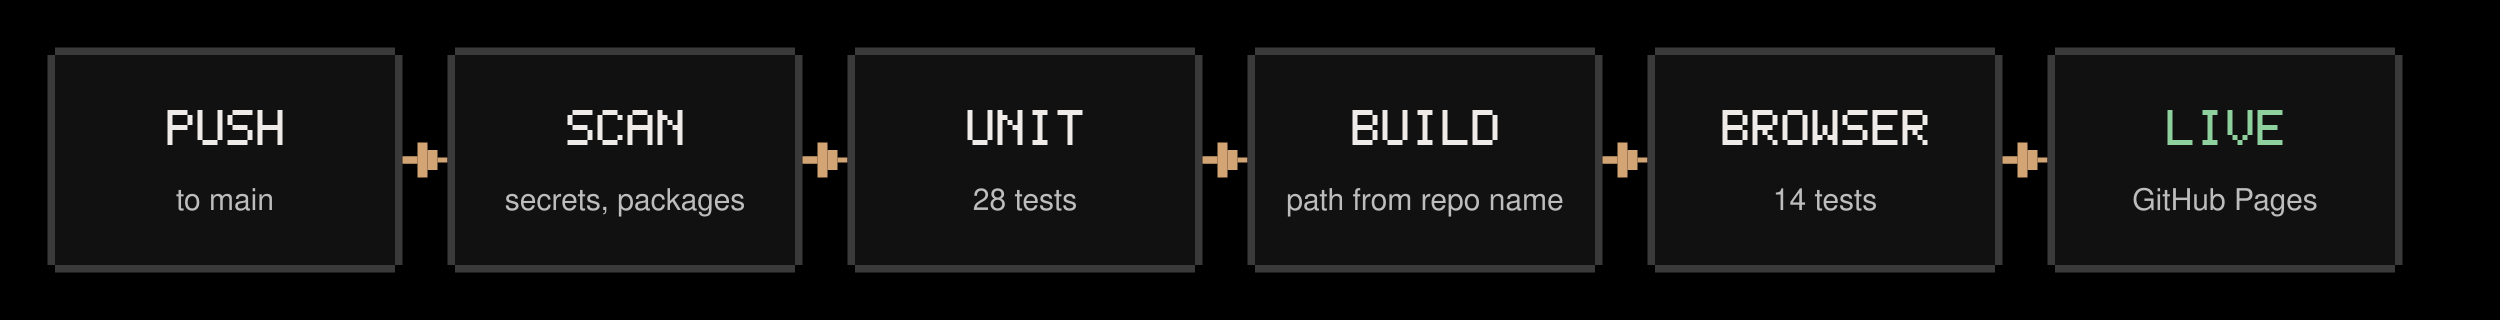
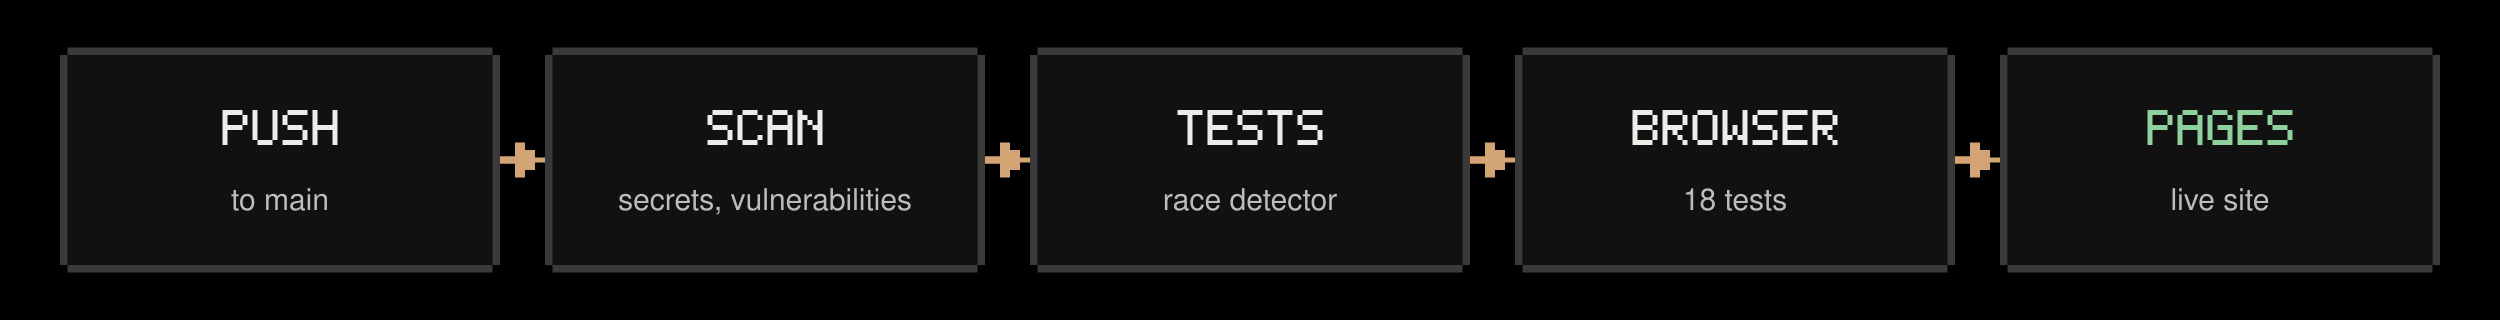
- <svg xmlns="http://www.w3.org/2000/svg" viewBox="0 0 1000 128" width="1000" height="128" role="img" aria-label="Every push to main: scan, unit tests, build, browser tests, then publish. A failure at any step leaves the live site as it was.">
+ <svg xmlns="http://www.w3.org/2000/svg" viewBox="0 0 1000 128" width="1000" height="128" role="img" aria-label="Every push to main: scan for secrets and vulnerabilities, tests under the race detector, browser tests, then publish the Pages build.">
  <style>
.flow { stroke-dasharray: 8 8; animation: flow 1s linear infinite; }
@keyframes flow { to { stroke-dashoffset: -16; } }
- @keyframes s0 { 0%, 16.657% { opacity: 1; } 16.667%, 100% { opacity: 0; } }
+ @keyframes s0 { 0%, 19.99% { opacity: 1; } 20%, 100% { opacity: 0; } }
.s0 { animation: s0 9s infinite; opacity: 0; }
- @keyframes s1 { 0%, 16.657% { opacity: 0; } 16.667%, 33.323% { opacity: 1; } 33.333%, 100% { opacity: 0; } }
+ @keyframes s1 { 0%, 19.99% { opacity: 0; } 20%, 39.99% { opacity: 1; } 40%, 100% { opacity: 0; } }
.s1 { animation: s1 9s infinite; opacity: 0; }
- @keyframes s2 { 0%, 33.323% { opacity: 0; } 33.333%, 49.99% { opacity: 1; } 50%, 100% { opacity: 0; } }
+ @keyframes s2 { 0%, 39.99% { opacity: 0; } 40%, 59.99% { opacity: 1; } 60%, 100% { opacity: 0; } }
.s2 { animation: s2 9s infinite; opacity: 0; }
- @keyframes s3 { 0%, 49.99% { opacity: 0; } 50%, 66.657% { opacity: 1; } 66.667%, 100% { opacity: 0; } }
+ @keyframes s3 { 0%, 59.99% { opacity: 0; } 60%, 79.99% { opacity: 1; } 80%, 100% { opacity: 0; } }
.s3 { animation: s3 9s infinite; opacity: 0; }
- @keyframes s4 { 0%, 66.657% { opacity: 0; } 66.667%, 83.323% { opacity: 1; } 83.333%, 100% { opacity: 0; } }
+ @keyframes s4 { 0%, 79.99% { opacity: 0; } 80%, 99.99% { opacity: 1; } 100%, 100% { opacity: 0; } }
.s4 { animation: s4 9s infinite; opacity: 0; }
- @keyframes s5 { 0%, 83.323% { opacity: 0; } 83.333%, 99.99% { opacity: 1; } 100%, 100% { opacity: 0; } }
- .s5 { animation: s5 9s infinite; opacity: 0; }

@media (prefers-reduced-motion: reduce) { * { animation: none !important; } }
</style>
  <rect width="1000" height="128" fill="#000000" />
  <g>
-     <rect x="22" y="22" width="136" height="84" fill="#111111" />
-     <rect x="22" y="19" width="136" height="3" fill="#3a3a3a" />
-     <rect x="22" y="106" width="136" height="3" fill="#3a3a3a" />
-     <rect x="19" y="22" width="3" height="84" fill="#3a3a3a" />
-     <rect x="158" y="22" width="3" height="84" fill="#3a3a3a" />
+     <rect x="27" y="22" width="170" height="84" fill="#111111" />
+     <rect x="27" y="19" width="170" height="3" fill="#3a3a3a" />
+     <rect x="27" y="106" width="170" height="3" fill="#3a3a3a" />
+     <rect x="24" y="22" width="3" height="84" fill="#3a3a3a" />
+     <rect x="197" y="22" width="3" height="84" fill="#3a3a3a" />
  </g>
  <g class="s0">
-     <rect x="22" y="22" width="136" height="84" fill="#1a1a1a" />
-     <rect x="22" y="19" width="136" height="3" fill="#d4a574" />
-     <rect x="22" y="106" width="136" height="3" fill="#d4a574" />
-     <rect x="19" y="22" width="3" height="84" fill="#d4a574" />
-     <rect x="158" y="22" width="3" height="84" fill="#d4a574" />
+     <rect x="27" y="22" width="170" height="84" fill="#1a1a1a" />
+     <rect x="27" y="19" width="170" height="3" fill="#d4a574" />
+     <rect x="27" y="106" width="170" height="3" fill="#d4a574" />
+     <rect x="24" y="22" width="3" height="84" fill="#d4a574" />
+     <rect x="197" y="22" width="3" height="84" fill="#d4a574" />
  </g>
-   <path fill="#efebe9" d="M67 44h2v2h-2zM69 44h2v2h-2zM71 44h2v2h-2zM73 44h2v2h-2zM67 46h2v2h-2zM75 46h2v2h-2zM67 48h2v2h-2zM75 48h2v2h-2zM67 50h2v2h-2zM69 50h2v2h-2zM71 50h2v2h-2zM73 50h2v2h-2zM67 52h2v2h-2zM67 54h2v2h-2zM67 56h2v2h-2zM79 44h2v2h-2zM87 44h2v2h-2zM79 46h2v2h-2zM87 46h2v2h-2zM79 48h2v2h-2zM87 48h2v2h-2zM79 50h2v2h-2zM87 50h2v2h-2zM79 52h2v2h-2zM87 52h2v2h-2zM79 54h2v2h-2zM87 54h2v2h-2zM81 56h2v2h-2zM83 56h2v2h-2zM85 56h2v2h-2zM93 44h2v2h-2zM95 44h2v2h-2zM97 44h2v2h-2zM99 44h2v2h-2zM91 46h2v2h-2zM91 48h2v2h-2zM93 50h2v2h-2zM95 50h2v2h-2zM97 50h2v2h-2zM99 52h2v2h-2zM99 54h2v2h-2zM91 56h2v2h-2zM93 56h2v2h-2zM95 56h2v2h-2zM97 56h2v2h-2zM103 44h2v2h-2zM111 44h2v2h-2zM103 46h2v2h-2zM111 46h2v2h-2zM103 48h2v2h-2zM111 48h2v2h-2zM103 50h2v2h-2zM105 50h2v2h-2zM107 50h2v2h-2zM109 50h2v2h-2zM111 50h2v2h-2zM103 52h2v2h-2zM111 52h2v2h-2zM103 54h2v2h-2zM111 54h2v2h-2zM103 56h2v2h-2zM111 56h2v2h-2z" />
-   <text x="90.0" y="84" font-family="-apple-system, BlinkMacSystemFont, 'Segoe UI', Helvetica, Arial, sans-serif" font-size="12" font-weight="400" fill="#bdbdbd" text-anchor="middle">to main</text>
-   <line class="flow" x1="161" y1="64" x2="167" y2="64" stroke="#d4a574" stroke-width="3" />
+   <path fill="#efebe9" d="M89 44h2v2h-2zM91 44h2v2h-2zM93 44h2v2h-2zM95 44h2v2h-2zM89 46h2v2h-2zM97 46h2v2h-2zM89 48h2v2h-2zM97 48h2v2h-2zM89 50h2v2h-2zM91 50h2v2h-2zM93 50h2v2h-2zM95 50h2v2h-2zM89 52h2v2h-2zM89 54h2v2h-2zM89 56h2v2h-2zM101 44h2v2h-2zM109 44h2v2h-2zM101 46h2v2h-2zM109 46h2v2h-2zM101 48h2v2h-2zM109 48h2v2h-2zM101 50h2v2h-2zM109 50h2v2h-2zM101 52h2v2h-2zM109 52h2v2h-2zM101 54h2v2h-2zM109 54h2v2h-2zM103 56h2v2h-2zM105 56h2v2h-2zM107 56h2v2h-2zM115 44h2v2h-2zM117 44h2v2h-2zM119 44h2v2h-2zM121 44h2v2h-2zM113 46h2v2h-2zM113 48h2v2h-2zM115 50h2v2h-2zM117 50h2v2h-2zM119 50h2v2h-2zM121 52h2v2h-2zM121 54h2v2h-2zM113 56h2v2h-2zM115 56h2v2h-2zM117 56h2v2h-2zM119 56h2v2h-2zM125 44h2v2h-2zM133 44h2v2h-2zM125 46h2v2h-2zM133 46h2v2h-2zM125 48h2v2h-2zM133 48h2v2h-2zM125 50h2v2h-2zM127 50h2v2h-2zM129 50h2v2h-2zM131 50h2v2h-2zM133 50h2v2h-2zM125 52h2v2h-2zM133 52h2v2h-2zM125 54h2v2h-2zM133 54h2v2h-2zM125 56h2v2h-2zM133 56h2v2h-2z" />
+   <text x="112.0" y="84" font-family="-apple-system, BlinkMacSystemFont, 'Segoe UI', Helvetica, Arial, sans-serif" font-size="12" font-weight="400" fill="#bdbdbd" text-anchor="middle">to main</text>
+   <line class="flow" x1="200" y1="64" x2="206" y2="64" stroke="#d4a574" stroke-width="3" />
  <g fill="#d4a574">
-     <rect x="167" y="57.0" width="4" height="14" />
-     <rect x="171" y="60.0" width="4" height="8" />
-     <rect x="175" y="63.0" width="4" height="2" />
+     <rect x="206" y="57.0" width="4" height="14" />
+     <rect x="210" y="60.0" width="4" height="8" />
+     <rect x="214" y="63.0" width="4" height="2" />
  </g>
  <g>
-     <rect x="182" y="22" width="136" height="84" fill="#111111" />
-     <rect x="182" y="19" width="136" height="3" fill="#3a3a3a" />
-     <rect x="182" y="106" width="136" height="3" fill="#3a3a3a" />
-     <rect x="179" y="22" width="3" height="84" fill="#3a3a3a" />
-     <rect x="318" y="22" width="3" height="84" fill="#3a3a3a" />
+     <rect x="221" y="22" width="170" height="84" fill="#111111" />
+     <rect x="221" y="19" width="170" height="3" fill="#3a3a3a" />
+     <rect x="221" y="106" width="170" height="3" fill="#3a3a3a" />
+     <rect x="218" y="22" width="3" height="84" fill="#3a3a3a" />
+     <rect x="391" y="22" width="3" height="84" fill="#3a3a3a" />
  </g>
  <g class="s1">
-     <rect x="182" y="22" width="136" height="84" fill="#1a1a1a" />
-     <rect x="182" y="19" width="136" height="3" fill="#d4a574" />
-     <rect x="182" y="106" width="136" height="3" fill="#d4a574" />
-     <rect x="179" y="22" width="3" height="84" fill="#d4a574" />
-     <rect x="318" y="22" width="3" height="84" fill="#d4a574" />
+     <rect x="221" y="22" width="170" height="84" fill="#1a1a1a" />
+     <rect x="221" y="19" width="170" height="3" fill="#d4a574" />
+     <rect x="221" y="106" width="170" height="3" fill="#d4a574" />
+     <rect x="218" y="22" width="3" height="84" fill="#d4a574" />
+     <rect x="391" y="22" width="3" height="84" fill="#d4a574" />
  </g>
-   <path fill="#efebe9" d="M229 44h2v2h-2zM231 44h2v2h-2zM233 44h2v2h-2zM235 44h2v2h-2zM227 46h2v2h-2zM227 48h2v2h-2zM229 50h2v2h-2zM231 50h2v2h-2zM233 50h2v2h-2zM235 52h2v2h-2zM235 54h2v2h-2zM227 56h2v2h-2zM229 56h2v2h-2zM231 56h2v2h-2zM233 56h2v2h-2zM241 44h2v2h-2zM243 44h2v2h-2zM245 44h2v2h-2zM239 46h2v2h-2zM247 46h2v2h-2zM239 48h2v2h-2zM239 50h2v2h-2zM239 52h2v2h-2zM239 54h2v2h-2zM247 54h2v2h-2zM241 56h2v2h-2zM243 56h2v2h-2zM245 56h2v2h-2zM253 44h2v2h-2zM255 44h2v2h-2zM257 44h2v2h-2zM251 46h2v2h-2zM259 46h2v2h-2zM251 48h2v2h-2zM259 48h2v2h-2zM251 50h2v2h-2zM253 50h2v2h-2zM255 50h2v2h-2zM257 50h2v2h-2zM259 50h2v2h-2zM251 52h2v2h-2zM259 52h2v2h-2zM251 54h2v2h-2zM259 54h2v2h-2zM251 56h2v2h-2zM259 56h2v2h-2zM263 44h2v2h-2zM271 44h2v2h-2zM263 46h2v2h-2zM265 46h2v2h-2zM271 46h2v2h-2zM263 48h2v2h-2zM267 48h2v2h-2zM271 48h2v2h-2zM263 50h2v2h-2zM269 50h2v2h-2zM271 50h2v2h-2zM263 52h2v2h-2zM271 52h2v2h-2zM263 54h2v2h-2zM271 54h2v2h-2zM263 56h2v2h-2zM271 56h2v2h-2z" />
-   <text x="250.0" y="84" font-family="-apple-system, BlinkMacSystemFont, 'Segoe UI', Helvetica, Arial, sans-serif" font-size="12" font-weight="400" fill="#bdbdbd" text-anchor="middle">secrets, packages</text>
-   <line class="flow" x1="321" y1="64" x2="327" y2="64" stroke="#d4a574" stroke-width="3" />
+   <path fill="#efebe9" d="M285 44h2v2h-2zM287 44h2v2h-2zM289 44h2v2h-2zM291 44h2v2h-2zM283 46h2v2h-2zM283 48h2v2h-2zM285 50h2v2h-2zM287 50h2v2h-2zM289 50h2v2h-2zM291 52h2v2h-2zM291 54h2v2h-2zM283 56h2v2h-2zM285 56h2v2h-2zM287 56h2v2h-2zM289 56h2v2h-2zM297 44h2v2h-2zM299 44h2v2h-2zM301 44h2v2h-2zM295 46h2v2h-2zM303 46h2v2h-2zM295 48h2v2h-2zM295 50h2v2h-2zM295 52h2v2h-2zM295 54h2v2h-2zM303 54h2v2h-2zM297 56h2v2h-2zM299 56h2v2h-2zM301 56h2v2h-2zM309 44h2v2h-2zM311 44h2v2h-2zM313 44h2v2h-2zM307 46h2v2h-2zM315 46h2v2h-2zM307 48h2v2h-2zM315 48h2v2h-2zM307 50h2v2h-2zM309 50h2v2h-2zM311 50h2v2h-2zM313 50h2v2h-2zM315 50h2v2h-2zM307 52h2v2h-2zM315 52h2v2h-2zM307 54h2v2h-2zM315 54h2v2h-2zM307 56h2v2h-2zM315 56h2v2h-2zM319 44h2v2h-2zM327 44h2v2h-2zM319 46h2v2h-2zM321 46h2v2h-2zM327 46h2v2h-2zM319 48h2v2h-2zM323 48h2v2h-2zM327 48h2v2h-2zM319 50h2v2h-2zM325 50h2v2h-2zM327 50h2v2h-2zM319 52h2v2h-2zM327 52h2v2h-2zM319 54h2v2h-2zM327 54h2v2h-2zM319 56h2v2h-2zM327 56h2v2h-2z" />
+   <text x="306.0" y="84" font-family="-apple-system, BlinkMacSystemFont, 'Segoe UI', Helvetica, Arial, sans-serif" font-size="12" font-weight="400" fill="#bdbdbd" text-anchor="middle">secrets, vulnerabilities</text>
+   <line class="flow" x1="394" y1="64" x2="400" y2="64" stroke="#d4a574" stroke-width="3" />
  <g fill="#d4a574">
-     <rect x="327" y="57.0" width="4" height="14" />
-     <rect x="331" y="60.0" width="4" height="8" />
-     <rect x="335" y="63.0" width="4" height="2" />
+     <rect x="400" y="57.0" width="4" height="14" />
+     <rect x="404" y="60.0" width="4" height="8" />
+     <rect x="408" y="63.0" width="4" height="2" />
  </g>
  <g>
-     <rect x="342" y="22" width="136" height="84" fill="#111111" />
-     <rect x="342" y="19" width="136" height="3" fill="#3a3a3a" />
-     <rect x="342" y="106" width="136" height="3" fill="#3a3a3a" />
-     <rect x="339" y="22" width="3" height="84" fill="#3a3a3a" />
-     <rect x="478" y="22" width="3" height="84" fill="#3a3a3a" />
+     <rect x="415" y="22" width="170" height="84" fill="#111111" />
+     <rect x="415" y="19" width="170" height="3" fill="#3a3a3a" />
+     <rect x="415" y="106" width="170" height="3" fill="#3a3a3a" />
+     <rect x="412" y="22" width="3" height="84" fill="#3a3a3a" />
+     <rect x="585" y="22" width="3" height="84" fill="#3a3a3a" />
  </g>
  <g class="s2">
-     <rect x="342" y="22" width="136" height="84" fill="#1a1a1a" />
-     <rect x="342" y="19" width="136" height="3" fill="#d4a574" />
-     <rect x="342" y="106" width="136" height="3" fill="#d4a574" />
-     <rect x="339" y="22" width="3" height="84" fill="#d4a574" />
-     <rect x="478" y="22" width="3" height="84" fill="#d4a574" />
+     <rect x="415" y="22" width="170" height="84" fill="#1a1a1a" />
+     <rect x="415" y="19" width="170" height="3" fill="#d4a574" />
+     <rect x="415" y="106" width="170" height="3" fill="#d4a574" />
+     <rect x="412" y="22" width="3" height="84" fill="#d4a574" />
+     <rect x="585" y="22" width="3" height="84" fill="#d4a574" />
  </g>
-   <path fill="#efebe9" d="M387 44h2v2h-2zM395 44h2v2h-2zM387 46h2v2h-2zM395 46h2v2h-2zM387 48h2v2h-2zM395 48h2v2h-2zM387 50h2v2h-2zM395 50h2v2h-2zM387 52h2v2h-2zM395 52h2v2h-2zM387 54h2v2h-2zM395 54h2v2h-2zM389 56h2v2h-2zM391 56h2v2h-2zM393 56h2v2h-2zM399 44h2v2h-2zM407 44h2v2h-2zM399 46h2v2h-2zM401 46h2v2h-2zM407 46h2v2h-2zM399 48h2v2h-2zM403 48h2v2h-2zM407 48h2v2h-2zM399 50h2v2h-2zM405 50h2v2h-2zM407 50h2v2h-2zM399 52h2v2h-2zM407 52h2v2h-2zM399 54h2v2h-2zM407 54h2v2h-2zM399 56h2v2h-2zM407 56h2v2h-2zM413 44h2v2h-2zM415 44h2v2h-2zM417 44h2v2h-2zM415 46h2v2h-2zM415 48h2v2h-2zM415 50h2v2h-2zM415 52h2v2h-2zM415 54h2v2h-2zM413 56h2v2h-2zM415 56h2v2h-2zM417 56h2v2h-2zM423 44h2v2h-2zM425 44h2v2h-2zM427 44h2v2h-2zM429 44h2v2h-2zM431 44h2v2h-2zM427 46h2v2h-2zM427 48h2v2h-2zM427 50h2v2h-2zM427 52h2v2h-2zM427 54h2v2h-2zM427 56h2v2h-2z" />
-   <text x="410.0" y="84" font-family="-apple-system, BlinkMacSystemFont, 'Segoe UI', Helvetica, Arial, sans-serif" font-size="12" font-weight="400" fill="#bdbdbd" text-anchor="middle">28 tests</text>
-   <line class="flow" x1="481" y1="64" x2="487" y2="64" stroke="#d4a574" stroke-width="3" />
+   <path fill="#efebe9" d="M471 44h2v2h-2zM473 44h2v2h-2zM475 44h2v2h-2zM477 44h2v2h-2zM479 44h2v2h-2zM475 46h2v2h-2zM475 48h2v2h-2zM475 50h2v2h-2zM475 52h2v2h-2zM475 54h2v2h-2zM475 56h2v2h-2zM483 44h2v2h-2zM485 44h2v2h-2zM487 44h2v2h-2zM489 44h2v2h-2zM491 44h2v2h-2zM483 46h2v2h-2zM483 48h2v2h-2zM483 50h2v2h-2zM485 50h2v2h-2zM487 50h2v2h-2zM489 50h2v2h-2zM483 52h2v2h-2zM483 54h2v2h-2zM483 56h2v2h-2zM485 56h2v2h-2zM487 56h2v2h-2zM489 56h2v2h-2zM491 56h2v2h-2zM497 44h2v2h-2zM499 44h2v2h-2zM501 44h2v2h-2zM503 44h2v2h-2zM495 46h2v2h-2zM495 48h2v2h-2zM497 50h2v2h-2zM499 50h2v2h-2zM501 50h2v2h-2zM503 52h2v2h-2zM503 54h2v2h-2zM495 56h2v2h-2zM497 56h2v2h-2zM499 56h2v2h-2zM501 56h2v2h-2zM507 44h2v2h-2zM509 44h2v2h-2zM511 44h2v2h-2zM513 44h2v2h-2zM515 44h2v2h-2zM511 46h2v2h-2zM511 48h2v2h-2zM511 50h2v2h-2zM511 52h2v2h-2zM511 54h2v2h-2zM511 56h2v2h-2zM521 44h2v2h-2zM523 44h2v2h-2zM525 44h2v2h-2zM527 44h2v2h-2zM519 46h2v2h-2zM519 48h2v2h-2zM521 50h2v2h-2zM523 50h2v2h-2zM525 50h2v2h-2zM527 52h2v2h-2zM527 54h2v2h-2zM519 56h2v2h-2zM521 56h2v2h-2zM523 56h2v2h-2zM525 56h2v2h-2z" />
+   <text x="500.0" y="84" font-family="-apple-system, BlinkMacSystemFont, 'Segoe UI', Helvetica, Arial, sans-serif" font-size="12" font-weight="400" fill="#bdbdbd" text-anchor="middle">race detector</text>
+   <line class="flow" x1="588" y1="64" x2="594" y2="64" stroke="#d4a574" stroke-width="3" />
  <g fill="#d4a574">
-     <rect x="487" y="57.0" width="4" height="14" />
-     <rect x="491" y="60.0" width="4" height="8" />
-     <rect x="495" y="63.0" width="4" height="2" />
+     <rect x="594" y="57.0" width="4" height="14" />
+     <rect x="598" y="60.0" width="4" height="8" />
+     <rect x="602" y="63.0" width="4" height="2" />
  </g>
  <g>
-     <rect x="502" y="22" width="136" height="84" fill="#111111" />
-     <rect x="502" y="19" width="136" height="3" fill="#3a3a3a" />
-     <rect x="502" y="106" width="136" height="3" fill="#3a3a3a" />
-     <rect x="499" y="22" width="3" height="84" fill="#3a3a3a" />
-     <rect x="638" y="22" width="3" height="84" fill="#3a3a3a" />
+     <rect x="609" y="22" width="170" height="84" fill="#111111" />
+     <rect x="609" y="19" width="170" height="3" fill="#3a3a3a" />
+     <rect x="609" y="106" width="170" height="3" fill="#3a3a3a" />
+     <rect x="606" y="22" width="3" height="84" fill="#3a3a3a" />
+     <rect x="779" y="22" width="3" height="84" fill="#3a3a3a" />
  </g>
  <g class="s3">
-     <rect x="502" y="22" width="136" height="84" fill="#1a1a1a" />
-     <rect x="502" y="19" width="136" height="3" fill="#d4a574" />
-     <rect x="502" y="106" width="136" height="3" fill="#d4a574" />
-     <rect x="499" y="22" width="3" height="84" fill="#d4a574" />
-     <rect x="638" y="22" width="3" height="84" fill="#d4a574" />
+     <rect x="609" y="22" width="170" height="84" fill="#1a1a1a" />
+     <rect x="609" y="19" width="170" height="3" fill="#d4a574" />
+     <rect x="609" y="106" width="170" height="3" fill="#d4a574" />
+     <rect x="606" y="22" width="3" height="84" fill="#d4a574" />
+     <rect x="779" y="22" width="3" height="84" fill="#d4a574" />
  </g>
-   <path fill="#efebe9" d="M541 44h2v2h-2zM543 44h2v2h-2zM545 44h2v2h-2zM547 44h2v2h-2zM541 46h2v2h-2zM549 46h2v2h-2zM541 48h2v2h-2zM549 48h2v2h-2zM541 50h2v2h-2zM543 50h2v2h-2zM545 50h2v2h-2zM547 50h2v2h-2zM541 52h2v2h-2zM549 52h2v2h-2zM541 54h2v2h-2zM549 54h2v2h-2zM541 56h2v2h-2zM543 56h2v2h-2zM545 56h2v2h-2zM547 56h2v2h-2zM553 44h2v2h-2zM561 44h2v2h-2zM553 46h2v2h-2zM561 46h2v2h-2zM553 48h2v2h-2zM561 48h2v2h-2zM553 50h2v2h-2zM561 50h2v2h-2zM553 52h2v2h-2zM561 52h2v2h-2zM553 54h2v2h-2zM561 54h2v2h-2zM555 56h2v2h-2zM557 56h2v2h-2zM559 56h2v2h-2zM567 44h2v2h-2zM569 44h2v2h-2zM571 44h2v2h-2zM569 46h2v2h-2zM569 48h2v2h-2zM569 50h2v2h-2zM569 52h2v2h-2zM569 54h2v2h-2zM567 56h2v2h-2zM569 56h2v2h-2zM571 56h2v2h-2zM577 44h2v2h-2zM577 46h2v2h-2zM577 48h2v2h-2zM577 50h2v2h-2zM577 52h2v2h-2zM577 54h2v2h-2zM577 56h2v2h-2zM579 56h2v2h-2zM581 56h2v2h-2zM583 56h2v2h-2zM585 56h2v2h-2zM589 44h2v2h-2zM591 44h2v2h-2zM593 44h2v2h-2zM595 44h2v2h-2zM589 46h2v2h-2zM597 46h2v2h-2zM589 48h2v2h-2zM597 48h2v2h-2zM589 50h2v2h-2zM597 50h2v2h-2zM589 52h2v2h-2zM597 52h2v2h-2zM589 54h2v2h-2zM597 54h2v2h-2zM589 56h2v2h-2zM591 56h2v2h-2zM593 56h2v2h-2zM595 56h2v2h-2z" />
-   <text x="570.0" y="84" font-family="-apple-system, BlinkMacSystemFont, 'Segoe UI', Helvetica, Arial, sans-serif" font-size="12" font-weight="400" fill="#bdbdbd" text-anchor="middle">path from repo name</text>
-   <line class="flow" x1="641" y1="64" x2="647" y2="64" stroke="#d4a574" stroke-width="3" />
+   <path fill="#efebe9" d="M653 44h2v2h-2zM655 44h2v2h-2zM657 44h2v2h-2zM659 44h2v2h-2zM653 46h2v2h-2zM661 46h2v2h-2zM653 48h2v2h-2zM661 48h2v2h-2zM653 50h2v2h-2zM655 50h2v2h-2zM657 50h2v2h-2zM659 50h2v2h-2zM653 52h2v2h-2zM661 52h2v2h-2zM653 54h2v2h-2zM661 54h2v2h-2zM653 56h2v2h-2zM655 56h2v2h-2zM657 56h2v2h-2zM659 56h2v2h-2zM665 44h2v2h-2zM667 44h2v2h-2zM669 44h2v2h-2zM671 44h2v2h-2zM665 46h2v2h-2zM673 46h2v2h-2zM665 48h2v2h-2zM673 48h2v2h-2zM665 50h2v2h-2zM667 50h2v2h-2zM669 50h2v2h-2zM671 50h2v2h-2zM665 52h2v2h-2zM669 52h2v2h-2zM665 54h2v2h-2zM671 54h2v2h-2zM665 56h2v2h-2zM673 56h2v2h-2zM679 44h2v2h-2zM681 44h2v2h-2zM683 44h2v2h-2zM677 46h2v2h-2zM685 46h2v2h-2zM677 48h2v2h-2zM685 48h2v2h-2zM677 50h2v2h-2zM685 50h2v2h-2zM677 52h2v2h-2zM685 52h2v2h-2zM677 54h2v2h-2zM685 54h2v2h-2zM679 56h2v2h-2zM681 56h2v2h-2zM683 56h2v2h-2zM689 44h2v2h-2zM697 44h2v2h-2zM689 46h2v2h-2zM697 46h2v2h-2zM689 48h2v2h-2zM697 48h2v2h-2zM689 50h2v2h-2zM693 50h2v2h-2zM697 50h2v2h-2zM689 52h2v2h-2zM693 52h2v2h-2zM697 52h2v2h-2zM689 54h2v2h-2zM691 54h2v2h-2zM695 54h2v2h-2zM697 54h2v2h-2zM689 56h2v2h-2zM697 56h2v2h-2zM703 44h2v2h-2zM705 44h2v2h-2zM707 44h2v2h-2zM709 44h2v2h-2zM701 46h2v2h-2zM701 48h2v2h-2zM703 50h2v2h-2zM705 50h2v2h-2zM707 50h2v2h-2zM709 52h2v2h-2zM709 54h2v2h-2zM701 56h2v2h-2zM703 56h2v2h-2zM705 56h2v2h-2zM707 56h2v2h-2zM713 44h2v2h-2zM715 44h2v2h-2zM717 44h2v2h-2zM719 44h2v2h-2zM721 44h2v2h-2zM713 46h2v2h-2zM713 48h2v2h-2zM713 50h2v2h-2zM715 50h2v2h-2zM717 50h2v2h-2zM719 50h2v2h-2zM713 52h2v2h-2zM713 54h2v2h-2zM713 56h2v2h-2zM715 56h2v2h-2zM717 56h2v2h-2zM719 56h2v2h-2zM721 56h2v2h-2zM725 44h2v2h-2zM727 44h2v2h-2zM729 44h2v2h-2zM731 44h2v2h-2zM725 46h2v2h-2zM733 46h2v2h-2zM725 48h2v2h-2zM733 48h2v2h-2zM725 50h2v2h-2zM727 50h2v2h-2zM729 50h2v2h-2zM731 50h2v2h-2zM725 52h2v2h-2zM729 52h2v2h-2zM725 54h2v2h-2zM731 54h2v2h-2zM725 56h2v2h-2zM733 56h2v2h-2z" />
+   <text x="694.0" y="84" font-family="-apple-system, BlinkMacSystemFont, 'Segoe UI', Helvetica, Arial, sans-serif" font-size="12" font-weight="400" fill="#bdbdbd" text-anchor="middle">18 tests</text>
+   <line class="flow" x1="782" y1="64" x2="788" y2="64" stroke="#d4a574" stroke-width="3" />
  <g fill="#d4a574">
-     <rect x="647" y="57.0" width="4" height="14" />
-     <rect x="651" y="60.0" width="4" height="8" />
-     <rect x="655" y="63.0" width="4" height="2" />
+     <rect x="788" y="57.0" width="4" height="14" />
+     <rect x="792" y="60.0" width="4" height="8" />
+     <rect x="796" y="63.0" width="4" height="2" />
  </g>
  <g>
-     <rect x="662" y="22" width="136" height="84" fill="#111111" />
-     <rect x="662" y="19" width="136" height="3" fill="#3a3a3a" />
-     <rect x="662" y="106" width="136" height="3" fill="#3a3a3a" />
-     <rect x="659" y="22" width="3" height="84" fill="#3a3a3a" />
-     <rect x="798" y="22" width="3" height="84" fill="#3a3a3a" />
+     <rect x="803" y="22" width="170" height="84" fill="#111111" />
+     <rect x="803" y="19" width="170" height="3" fill="#3a3a3a" />
+     <rect x="803" y="106" width="170" height="3" fill="#3a3a3a" />
+     <rect x="800" y="22" width="3" height="84" fill="#3a3a3a" />
+     <rect x="973" y="22" width="3" height="84" fill="#3a3a3a" />
  </g>
  <g class="s4">
-     <rect x="662" y="22" width="136" height="84" fill="#1a1a1a" />
-     <rect x="662" y="19" width="136" height="3" fill="#d4a574" />
-     <rect x="662" y="106" width="136" height="3" fill="#d4a574" />
-     <rect x="659" y="22" width="3" height="84" fill="#d4a574" />
-     <rect x="798" y="22" width="3" height="84" fill="#d4a574" />
+     <rect x="803" y="22" width="170" height="84" fill="#1a1a1a" />
+     <rect x="803" y="19" width="170" height="3" fill="#8fd19e" />
+     <rect x="803" y="106" width="170" height="3" fill="#8fd19e" />
+     <rect x="800" y="22" width="3" height="84" fill="#8fd19e" />
+     <rect x="973" y="22" width="3" height="84" fill="#8fd19e" />
  </g>
-   <path fill="#efebe9" d="M689 44h2v2h-2zM691 44h2v2h-2zM693 44h2v2h-2zM695 44h2v2h-2zM689 46h2v2h-2zM697 46h2v2h-2zM689 48h2v2h-2zM697 48h2v2h-2zM689 50h2v2h-2zM691 50h2v2h-2zM693 50h2v2h-2zM695 50h2v2h-2zM689 52h2v2h-2zM697 52h2v2h-2zM689 54h2v2h-2zM697 54h2v2h-2zM689 56h2v2h-2zM691 56h2v2h-2zM693 56h2v2h-2zM695 56h2v2h-2zM701 44h2v2h-2zM703 44h2v2h-2zM705 44h2v2h-2zM707 44h2v2h-2zM701 46h2v2h-2zM709 46h2v2h-2zM701 48h2v2h-2zM709 48h2v2h-2zM701 50h2v2h-2zM703 50h2v2h-2zM705 50h2v2h-2zM707 50h2v2h-2zM701 52h2v2h-2zM705 52h2v2h-2zM701 54h2v2h-2zM707 54h2v2h-2zM701 56h2v2h-2zM709 56h2v2h-2zM715 44h2v2h-2zM717 44h2v2h-2zM719 44h2v2h-2zM713 46h2v2h-2zM721 46h2v2h-2zM713 48h2v2h-2zM721 48h2v2h-2zM713 50h2v2h-2zM721 50h2v2h-2zM713 52h2v2h-2zM721 52h2v2h-2zM713 54h2v2h-2zM721 54h2v2h-2zM715 56h2v2h-2zM717 56h2v2h-2zM719 56h2v2h-2zM725 44h2v2h-2zM733 44h2v2h-2zM725 46h2v2h-2zM733 46h2v2h-2zM725 48h2v2h-2zM733 48h2v2h-2zM725 50h2v2h-2zM729 50h2v2h-2zM733 50h2v2h-2zM725 52h2v2h-2zM729 52h2v2h-2zM733 52h2v2h-2zM725 54h2v2h-2zM727 54h2v2h-2zM731 54h2v2h-2zM733 54h2v2h-2zM725 56h2v2h-2zM733 56h2v2h-2zM739 44h2v2h-2zM741 44h2v2h-2zM743 44h2v2h-2zM745 44h2v2h-2zM737 46h2v2h-2zM737 48h2v2h-2zM739 50h2v2h-2zM741 50h2v2h-2zM743 50h2v2h-2zM745 52h2v2h-2zM745 54h2v2h-2zM737 56h2v2h-2zM739 56h2v2h-2zM741 56h2v2h-2zM743 56h2v2h-2zM749 44h2v2h-2zM751 44h2v2h-2zM753 44h2v2h-2zM755 44h2v2h-2zM757 44h2v2h-2zM749 46h2v2h-2zM749 48h2v2h-2zM749 50h2v2h-2zM751 50h2v2h-2zM753 50h2v2h-2zM755 50h2v2h-2zM749 52h2v2h-2zM749 54h2v2h-2zM749 56h2v2h-2zM751 56h2v2h-2zM753 56h2v2h-2zM755 56h2v2h-2zM757 56h2v2h-2zM761 44h2v2h-2zM763 44h2v2h-2zM765 44h2v2h-2zM767 44h2v2h-2zM761 46h2v2h-2zM769 46h2v2h-2zM761 48h2v2h-2zM769 48h2v2h-2zM761 50h2v2h-2zM763 50h2v2h-2zM765 50h2v2h-2zM767 50h2v2h-2zM761 52h2v2h-2zM765 52h2v2h-2zM761 54h2v2h-2zM767 54h2v2h-2zM761 56h2v2h-2zM769 56h2v2h-2z" />
-   <text x="730.0" y="84" font-family="-apple-system, BlinkMacSystemFont, 'Segoe UI', Helvetica, Arial, sans-serif" font-size="12" font-weight="400" fill="#bdbdbd" text-anchor="middle">14 tests</text>
-   <line class="flow" x1="801" y1="64" x2="807" y2="64" stroke="#d4a574" stroke-width="3" />
-   <g fill="#d4a574">
-     <rect x="807" y="57.0" width="4" height="14" />
-     <rect x="811" y="60.0" width="4" height="8" />
-     <rect x="815" y="63.0" width="4" height="2" />
-   </g>
-   <g>
-     <rect x="822" y="22" width="136" height="84" fill="#111111" />
-     <rect x="822" y="19" width="136" height="3" fill="#3a3a3a" />
-     <rect x="822" y="106" width="136" height="3" fill="#3a3a3a" />
-     <rect x="819" y="22" width="3" height="84" fill="#3a3a3a" />
-     <rect x="958" y="22" width="3" height="84" fill="#3a3a3a" />
-   </g>
-   <g class="s5">
-     <rect x="822" y="22" width="136" height="84" fill="#1a1a1a" />
-     <rect x="822" y="19" width="136" height="3" fill="#8fd19e" />
-     <rect x="822" y="106" width="136" height="3" fill="#8fd19e" />
-     <rect x="819" y="22" width="3" height="84" fill="#8fd19e" />
-     <rect x="958" y="22" width="3" height="84" fill="#8fd19e" />
-   </g>
-   <path fill="#8fd19e" d="M867 44h2v2h-2zM867 46h2v2h-2zM867 48h2v2h-2zM867 50h2v2h-2zM867 52h2v2h-2zM867 54h2v2h-2zM867 56h2v2h-2zM869 56h2v2h-2zM871 56h2v2h-2zM873 56h2v2h-2zM875 56h2v2h-2zM881 44h2v2h-2zM883 44h2v2h-2zM885 44h2v2h-2zM883 46h2v2h-2zM883 48h2v2h-2zM883 50h2v2h-2zM883 52h2v2h-2zM883 54h2v2h-2zM881 56h2v2h-2zM883 56h2v2h-2zM885 56h2v2h-2zM891 44h2v2h-2zM899 44h2v2h-2zM891 46h2v2h-2zM899 46h2v2h-2zM891 48h2v2h-2zM899 48h2v2h-2zM891 50h2v2h-2zM899 50h2v2h-2zM891 52h2v2h-2zM899 52h2v2h-2zM893 54h2v2h-2zM897 54h2v2h-2zM895 56h2v2h-2zM903 44h2v2h-2zM905 44h2v2h-2zM907 44h2v2h-2zM909 44h2v2h-2zM911 44h2v2h-2zM903 46h2v2h-2zM903 48h2v2h-2zM903 50h2v2h-2zM905 50h2v2h-2zM907 50h2v2h-2zM909 50h2v2h-2zM903 52h2v2h-2zM903 54h2v2h-2zM903 56h2v2h-2zM905 56h2v2h-2zM907 56h2v2h-2zM909 56h2v2h-2zM911 56h2v2h-2z" />
-   <text x="890.0" y="84" font-family="-apple-system, BlinkMacSystemFont, 'Segoe UI', Helvetica, Arial, sans-serif" font-size="12" font-weight="400" fill="#bdbdbd" text-anchor="middle">GitHub Pages</text>
+   <path fill="#8fd19e" d="M859 44h2v2h-2zM861 44h2v2h-2zM863 44h2v2h-2zM865 44h2v2h-2zM859 46h2v2h-2zM867 46h2v2h-2zM859 48h2v2h-2zM867 48h2v2h-2zM859 50h2v2h-2zM861 50h2v2h-2zM863 50h2v2h-2zM865 50h2v2h-2zM859 52h2v2h-2zM859 54h2v2h-2zM859 56h2v2h-2zM873 44h2v2h-2zM875 44h2v2h-2zM877 44h2v2h-2zM871 46h2v2h-2zM879 46h2v2h-2zM871 48h2v2h-2zM879 48h2v2h-2zM871 50h2v2h-2zM873 50h2v2h-2zM875 50h2v2h-2zM877 50h2v2h-2zM879 50h2v2h-2zM871 52h2v2h-2zM879 52h2v2h-2zM871 54h2v2h-2zM879 54h2v2h-2zM871 56h2v2h-2zM879 56h2v2h-2zM885 44h2v2h-2zM887 44h2v2h-2zM889 44h2v2h-2zM883 46h2v2h-2zM891 46h2v2h-2zM883 48h2v2h-2zM883 50h2v2h-2zM887 50h2v2h-2zM889 50h2v2h-2zM891 50h2v2h-2zM883 52h2v2h-2zM891 52h2v2h-2zM883 54h2v2h-2zM891 54h2v2h-2zM885 56h2v2h-2zM887 56h2v2h-2zM889 56h2v2h-2zM891 56h2v2h-2zM895 44h2v2h-2zM897 44h2v2h-2zM899 44h2v2h-2zM901 44h2v2h-2zM903 44h2v2h-2zM895 46h2v2h-2zM895 48h2v2h-2zM895 50h2v2h-2zM897 50h2v2h-2zM899 50h2v2h-2zM901 50h2v2h-2zM895 52h2v2h-2zM895 54h2v2h-2zM895 56h2v2h-2zM897 56h2v2h-2zM899 56h2v2h-2zM901 56h2v2h-2zM903 56h2v2h-2zM909 44h2v2h-2zM911 44h2v2h-2zM913 44h2v2h-2zM915 44h2v2h-2zM907 46h2v2h-2zM907 48h2v2h-2zM909 50h2v2h-2zM911 50h2v2h-2zM913 50h2v2h-2zM915 52h2v2h-2zM915 54h2v2h-2zM907 56h2v2h-2zM909 56h2v2h-2zM911 56h2v2h-2zM913 56h2v2h-2z" />
+   <text x="888.0" y="84" font-family="-apple-system, BlinkMacSystemFont, 'Segoe UI', Helvetica, Arial, sans-serif" font-size="12" font-weight="400" fill="#bdbdbd" text-anchor="middle">live site</text>
</svg>
